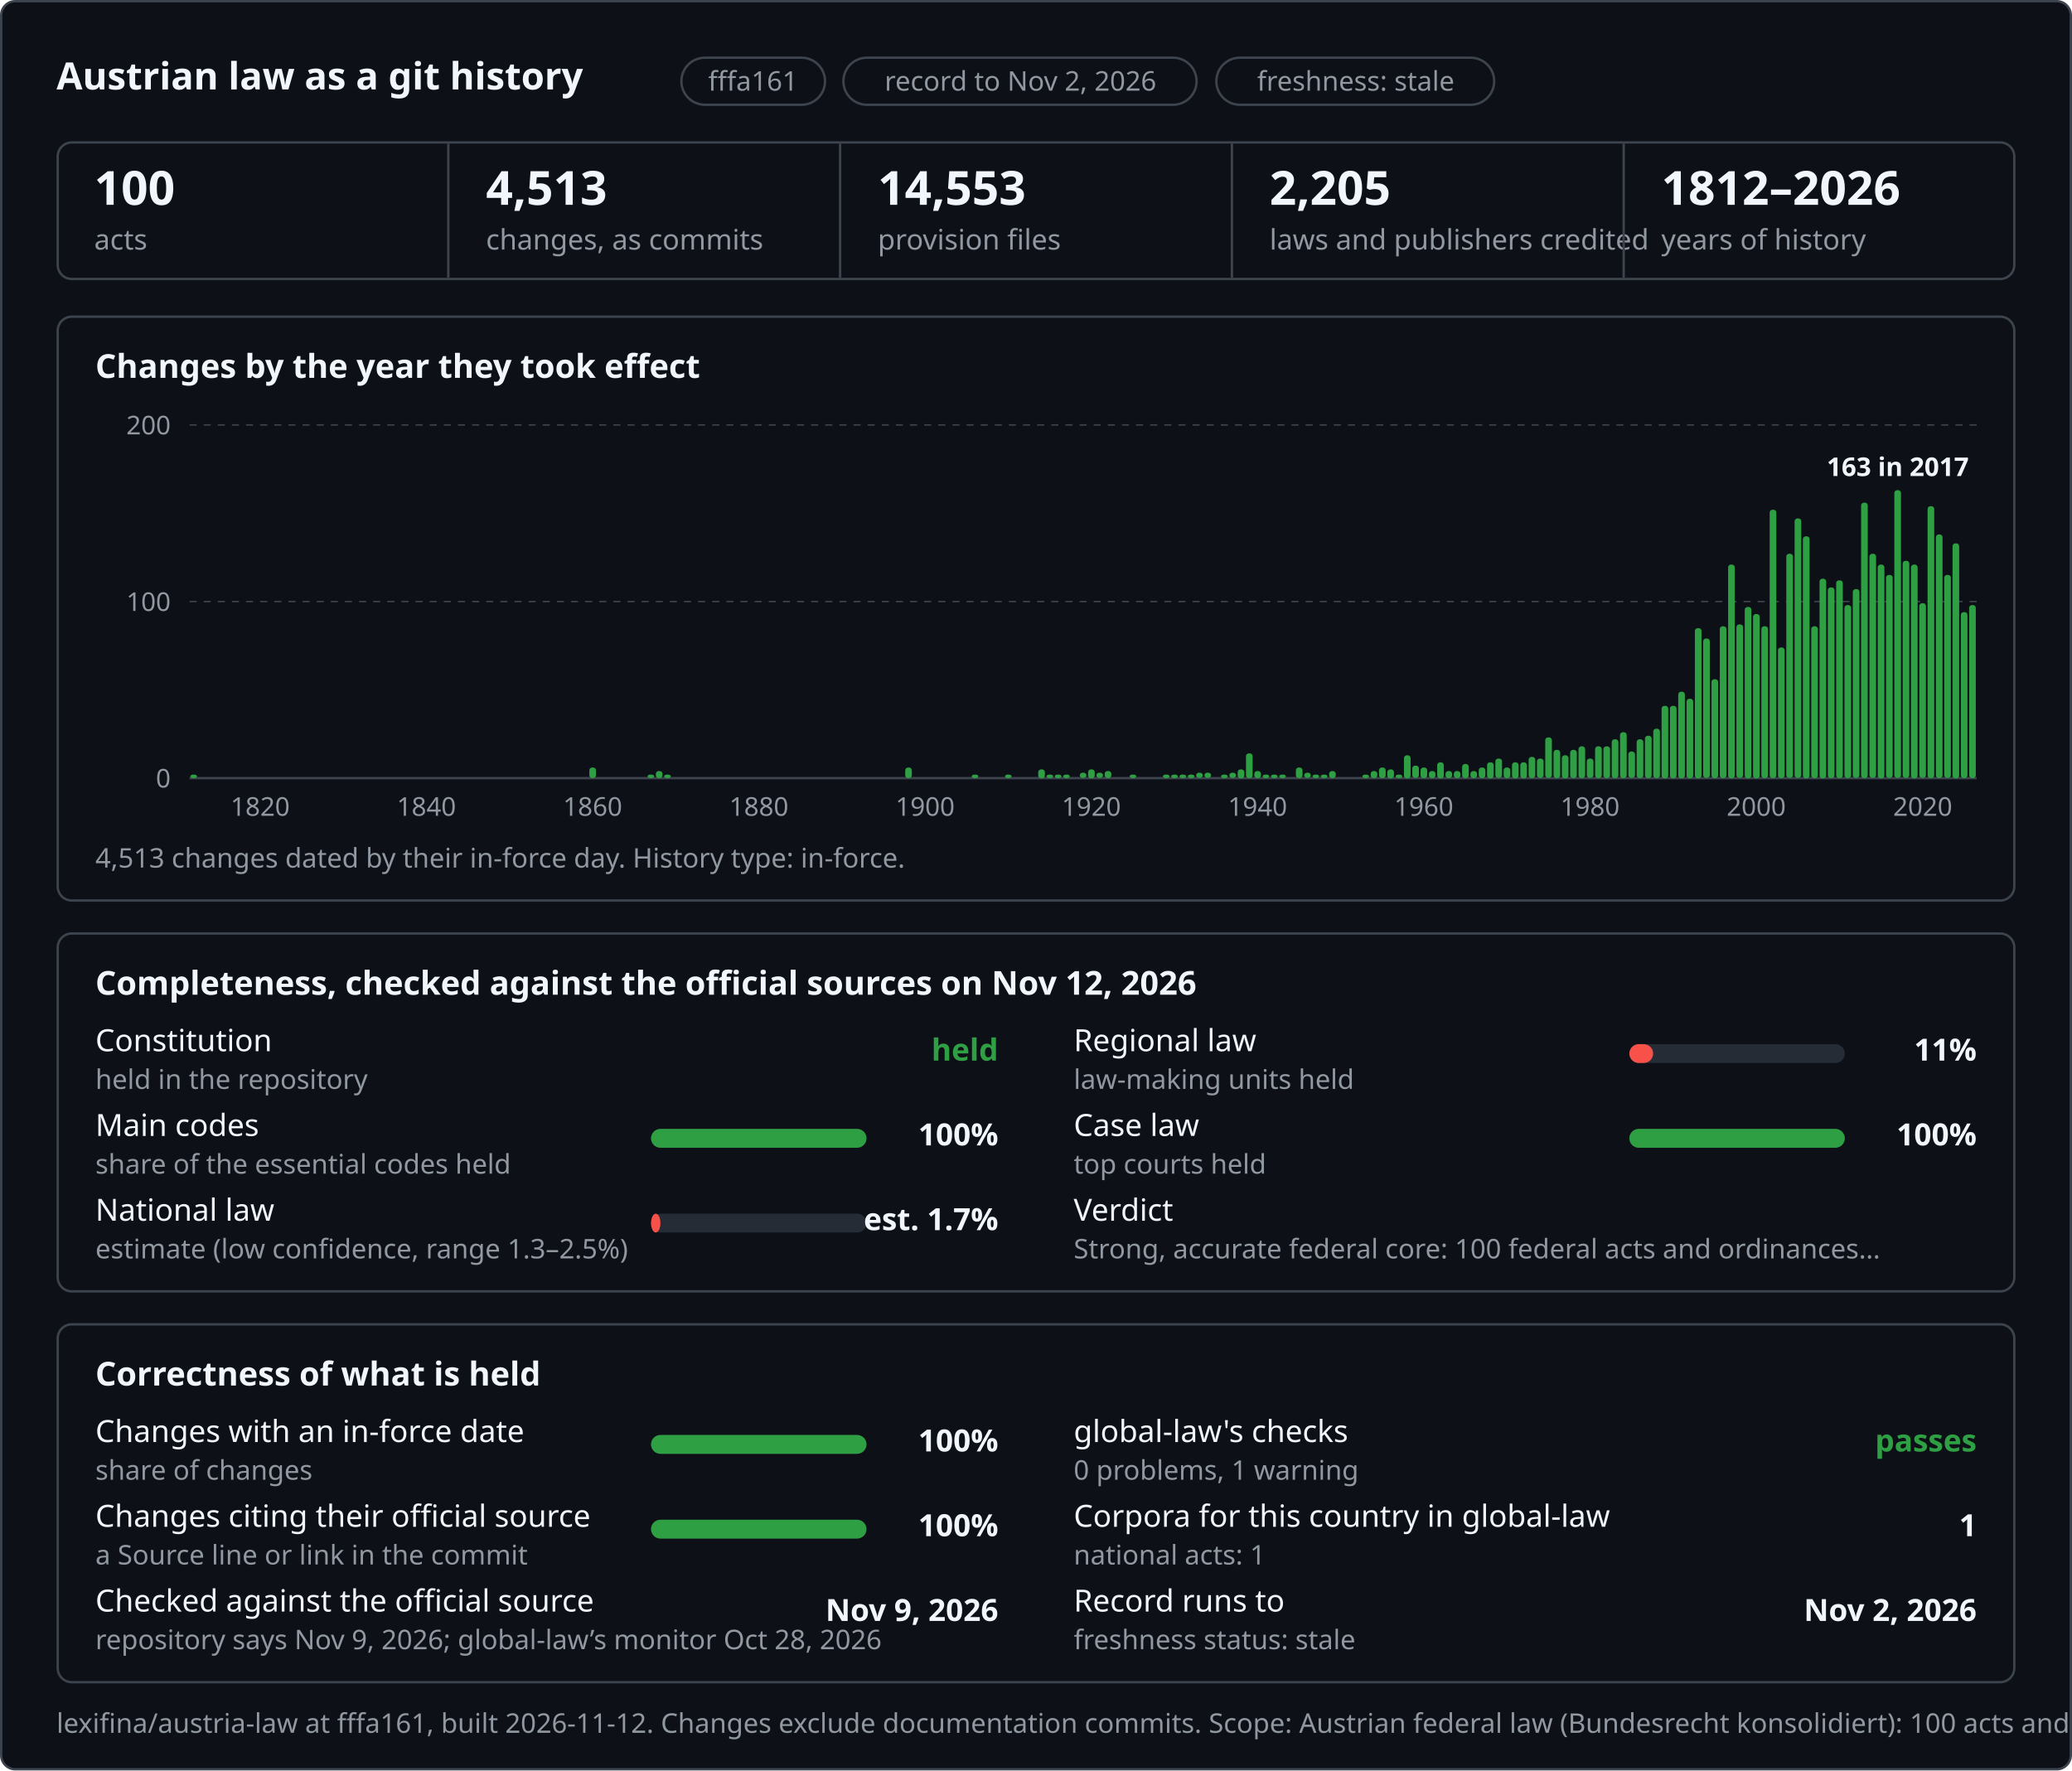
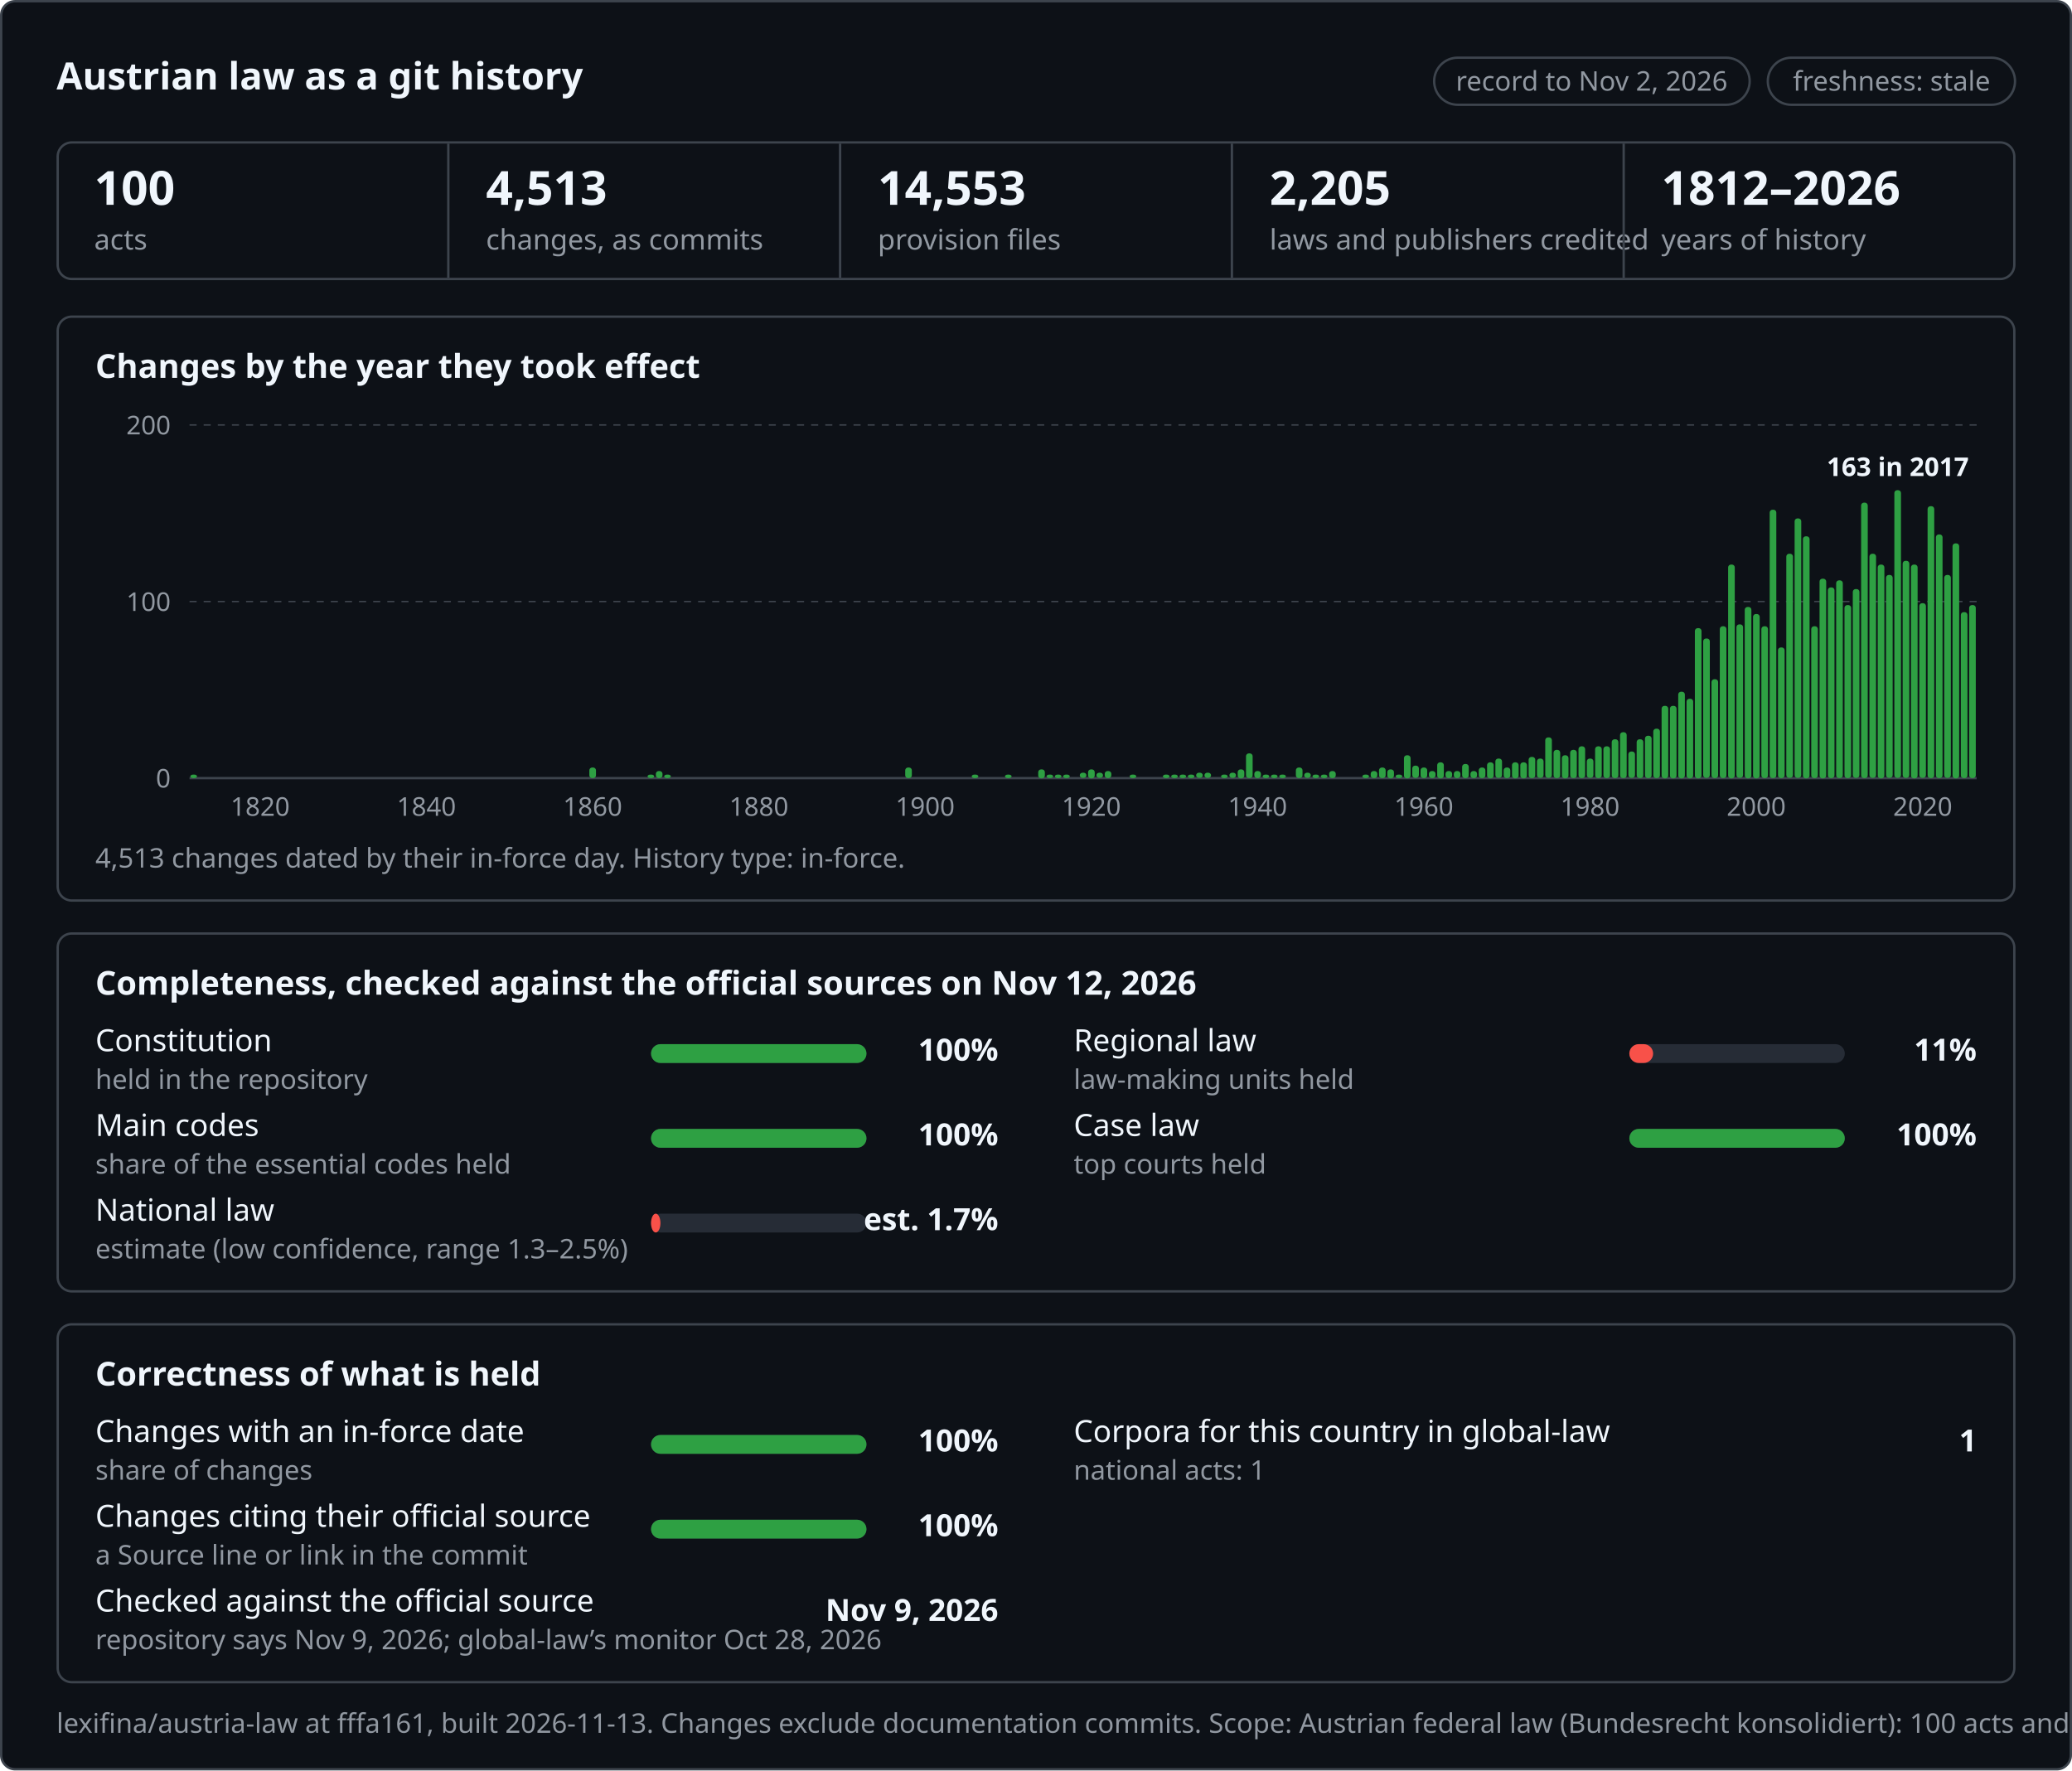
<svg xmlns="http://www.w3.org/2000/svg" width="880" height="752" viewBox="0 0 880 752" font-family="-apple-system,BlinkMacSystemFont,Segoe UI,Noto Sans,Helvetica,Arial,sans-serif">
  <rect x="0.5" y="0.5" width="879" height="751" rx="6" fill="#0d1117" stroke="#3d444d" />
  <text x="24" y="38" font-size="16" font-weight="600" fill="#f0f6fc">Austrian law as a git history</text>
-   <rect x="289.4" y="24.5" width="61" height="20" rx="10" fill="none" stroke="#3d444d" />
-   <text x="319.8" y="38.5" font-size="11.5" font-weight="500" text-anchor="middle" fill="#9198a1">fffa161</text>
-   <rect x="358.2" y="24.5" width="150" height="20" rx="10" fill="none" stroke="#3d444d" />
-   <text x="433.4" y="38.5" font-size="11.5" font-weight="500" text-anchor="middle" fill="#9198a1">record to Nov 2, 2026</text>
-   <rect x="516.6" y="24.5" width="118" height="20" rx="10" fill="none" stroke="#3d444d" />
-   <text x="575.8" y="38.5" font-size="11.5" font-weight="500" text-anchor="middle" fill="#9198a1">freshness: stale</text>
+   <rect x="609.1" y="24.5" width="134" height="20" rx="10" fill="none" stroke="#3d444d" />
+   <text x="676.0" y="38.5" font-size="11.5" font-weight="500" text-anchor="middle" fill="#9198a1">record to Nov 2, 2026</text>
+   <rect x="750.8" y="24.5" width="105" height="20" rx="10" fill="none" stroke="#3d444d" />
+   <text x="803.4" y="38.5" font-size="11.5" font-weight="500" text-anchor="middle" fill="#9198a1">freshness: stale</text>
  <rect x="24.5" y="60.5" width="831" height="58" rx="6" fill="#0d1117" stroke="#3d444d" />
  <text x="40.0" y="87" font-size="20" font-weight="600" fill="#f0f6fc">100</text>
  <text x="40.0" y="106" font-size="12" fill="#9198a1">acts</text>
  <line x1="190.4" y1="61" x2="190.4" y2="118" stroke="#3d444d" />
  <text x="206.4" y="87" font-size="20" font-weight="600" fill="#f0f6fc">4,513</text>
  <text x="206.4" y="106" font-size="12" fill="#9198a1">changes, as commits</text>
  <line x1="356.8" y1="61" x2="356.8" y2="118" stroke="#3d444d" />
  <text x="372.8" y="87" font-size="20" font-weight="600" fill="#f0f6fc">14,553</text>
  <text x="372.8" y="106" font-size="12" fill="#9198a1">provision files</text>
  <line x1="523.2" y1="61" x2="523.2" y2="118" stroke="#3d444d" />
  <text x="539.2" y="87" font-size="20" font-weight="600" fill="#f0f6fc">2,205</text>
-   <text x="539.2" y="106" font-size="12" fill="#9198a1">laws and publishers credited</text>
+   <text x="539.2" y="106" font-size="12" fill="#9198a1" textLength="142" lengthAdjust="spacingAndGlyphs">laws and publishers credited</text>
  <line x1="689.6" y1="61" x2="689.6" y2="118" stroke="#3d444d" />
  <text x="705.6" y="87" font-size="20" font-weight="600" fill="#f0f6fc">1812–2026</text>
  <text x="705.6" y="106" font-size="12" fill="#9198a1">years of history</text>
  <rect x="24.5" y="134.5" width="831" height="248" rx="6" fill="#0d1117" stroke="#3d444d" />
  <text x="40.5" y="160.5" font-size="14" font-weight="600" fill="#f0f6fc">Changes by the year they took effect</text>
  <line x1="80.5" y1="330.5" x2="839.5" y2="330.5" stroke="#3d444d" stroke-width="1" />
  <text x="72.5" y="334.5" font-size="11" text-anchor="end" fill="#9198a1">0</text>
  <line x1="80.5" y1="255.5" x2="839.5" y2="255.5" stroke="#3d444d" stroke-width="0.6" stroke-dasharray="3 3" />
  <text x="72.5" y="259.5" font-size="11" text-anchor="end" fill="#9198a1">100</text>
  <line x1="80.5" y1="180.5" x2="839.5" y2="180.5" stroke="#3d444d" stroke-width="0.6" stroke-dasharray="3 3" />
  <text x="72.5" y="184.5" font-size="11" text-anchor="end" fill="#9198a1">200</text>
  <rect x="80.85" y="329.0" width="2.82" height="1.5" rx="1.2" fill="#2ea043" />
  <text x="110.5" y="346.5" font-size="11" text-anchor="middle" fill="#9198a1">1820</text>
  <text x="181.1" y="346.5" font-size="11" text-anchor="middle" fill="#9198a1">1840</text>
  <rect x="250.30" y="326.0" width="2.82" height="4.5" rx="1.2" fill="#2ea043" />
  <text x="251.7" y="346.5" font-size="11" text-anchor="middle" fill="#9198a1">1860</text>
  <rect x="275.02" y="329.0" width="2.82" height="1.5" rx="1.2" fill="#2ea043" />
  <rect x="278.55" y="327.5" width="2.82" height="3.0" rx="1.2" fill="#2ea043" />
  <rect x="282.08" y="329.0" width="2.82" height="1.5" rx="1.2" fill="#2ea043" />
  <text x="322.3" y="346.5" font-size="11" text-anchor="middle" fill="#9198a1">1880</text>
  <rect x="384.45" y="326.0" width="2.82" height="4.5" rx="1.2" fill="#2ea043" />
  <text x="392.9" y="346.5" font-size="11" text-anchor="middle" fill="#9198a1">1900</text>
  <rect x="412.69" y="329.0" width="2.82" height="1.5" rx="1.2" fill="#2ea043" />
  <rect x="426.82" y="329.0" width="2.82" height="1.5" rx="1.2" fill="#2ea043" />
  <rect x="440.94" y="326.8" width="2.82" height="3.8" rx="1.2" fill="#2ea043" />
  <rect x="444.47" y="329.0" width="2.82" height="1.5" rx="1.2" fill="#2ea043" />
  <rect x="448.00" y="329.0" width="2.82" height="1.5" rx="1.2" fill="#2ea043" />
  <rect x="451.53" y="329.0" width="2.82" height="1.5" rx="1.2" fill="#2ea043" />
  <rect x="458.59" y="328.2" width="2.82" height="2.2" rx="1.2" fill="#2ea043" />
  <rect x="462.12" y="326.8" width="2.82" height="3.8" rx="1.2" fill="#2ea043" />
  <text x="463.5" y="346.5" font-size="11" text-anchor="middle" fill="#9198a1">1920</text>
  <rect x="465.65" y="328.2" width="2.82" height="2.2" rx="1.2" fill="#2ea043" />
  <rect x="469.18" y="327.5" width="2.82" height="3.0" rx="1.2" fill="#2ea043" />
  <rect x="479.77" y="329.0" width="2.82" height="1.5" rx="1.2" fill="#2ea043" />
  <rect x="493.89" y="329.0" width="2.82" height="1.5" rx="1.2" fill="#2ea043" />
  <rect x="497.42" y="329.0" width="2.82" height="1.5" rx="1.2" fill="#2ea043" />
  <rect x="500.95" y="329.0" width="2.82" height="1.5" rx="1.2" fill="#2ea043" />
  <rect x="504.48" y="329.0" width="2.82" height="1.5" rx="1.2" fill="#2ea043" />
  <rect x="508.01" y="328.2" width="2.82" height="2.2" rx="1.2" fill="#2ea043" />
  <rect x="511.54" y="328.2" width="2.82" height="2.2" rx="1.2" fill="#2ea043" />
  <rect x="518.60" y="329.0" width="2.82" height="1.5" rx="1.2" fill="#2ea043" />
  <rect x="522.13" y="328.2" width="2.82" height="2.2" rx="1.2" fill="#2ea043" />
  <rect x="525.66" y="326.8" width="2.82" height="3.8" rx="1.2" fill="#2ea043" />
  <rect x="529.19" y="320.0" width="2.82" height="10.5" rx="1.2" fill="#2ea043" />
  <rect x="532.72" y="327.5" width="2.82" height="3.0" rx="1.2" fill="#2ea043" />
  <text x="534.1" y="346.5" font-size="11" text-anchor="middle" fill="#9198a1">1940</text>
  <rect x="536.25" y="329.0" width="2.82" height="1.5" rx="1.2" fill="#2ea043" />
  <rect x="539.78" y="329.0" width="2.82" height="1.5" rx="1.2" fill="#2ea043" />
  <rect x="543.31" y="329.0" width="2.82" height="1.5" rx="1.2" fill="#2ea043" />
  <rect x="550.37" y="326.0" width="2.82" height="4.5" rx="1.2" fill="#2ea043" />
  <rect x="553.90" y="328.2" width="2.82" height="2.2" rx="1.2" fill="#2ea043" />
  <rect x="557.43" y="329.0" width="2.82" height="1.5" rx="1.2" fill="#2ea043" />
  <rect x="560.96" y="329.0" width="2.82" height="1.5" rx="1.2" fill="#2ea043" />
  <rect x="564.49" y="327.5" width="2.82" height="3.0" rx="1.2" fill="#2ea043" />
  <rect x="578.62" y="329.0" width="2.82" height="1.5" rx="1.2" fill="#2ea043" />
  <rect x="582.15" y="327.5" width="2.82" height="3.0" rx="1.2" fill="#2ea043" />
  <rect x="585.68" y="326.0" width="2.82" height="4.5" rx="1.2" fill="#2ea043" />
  <rect x="589.21" y="326.8" width="2.82" height="3.8" rx="1.2" fill="#2ea043" />
  <rect x="592.74" y="329.0" width="2.82" height="1.5" rx="1.2" fill="#2ea043" />
  <rect x="596.27" y="320.8" width="2.82" height="9.8" rx="1.2" fill="#2ea043" />
  <rect x="599.80" y="325.2" width="2.82" height="5.2" rx="1.2" fill="#2ea043" />
  <rect x="603.33" y="326.0" width="2.82" height="4.5" rx="1.2" fill="#2ea043" />
  <text x="604.7" y="346.5" font-size="11" text-anchor="middle" fill="#9198a1">1960</text>
  <rect x="606.86" y="327.5" width="2.82" height="3.0" rx="1.2" fill="#2ea043" />
  <rect x="610.39" y="323.8" width="2.82" height="6.8" rx="1.2" fill="#2ea043" />
  <rect x="613.92" y="327.5" width="2.82" height="3.0" rx="1.2" fill="#2ea043" />
  <rect x="617.45" y="327.5" width="2.82" height="3.0" rx="1.2" fill="#2ea043" />
  <rect x="620.98" y="324.5" width="2.82" height="6.0" rx="1.2" fill="#2ea043" />
  <rect x="624.51" y="327.5" width="2.82" height="3.0" rx="1.2" fill="#2ea043" />
  <rect x="628.04" y="326.0" width="2.82" height="4.5" rx="1.2" fill="#2ea043" />
  <rect x="631.57" y="323.8" width="2.82" height="6.8" rx="1.2" fill="#2ea043" />
  <rect x="635.10" y="322.2" width="2.82" height="8.2" rx="1.2" fill="#2ea043" />
  <rect x="638.63" y="326.0" width="2.82" height="4.5" rx="1.2" fill="#2ea043" />
  <rect x="642.16" y="323.8" width="2.82" height="6.8" rx="1.2" fill="#2ea043" />
  <rect x="645.69" y="323.8" width="2.82" height="6.8" rx="1.2" fill="#2ea043" />
  <rect x="649.22" y="321.5" width="2.82" height="9.0" rx="1.2" fill="#2ea043" />
  <rect x="652.75" y="322.2" width="2.82" height="8.2" rx="1.2" fill="#2ea043" />
  <rect x="656.28" y="313.2" width="2.82" height="17.2" rx="1.2" fill="#2ea043" />
  <rect x="659.81" y="318.5" width="2.82" height="12.0" rx="1.2" fill="#2ea043" />
  <rect x="663.34" y="320.8" width="2.82" height="9.8" rx="1.2" fill="#2ea043" />
  <rect x="666.87" y="318.5" width="2.82" height="12.0" rx="1.2" fill="#2ea043" />
  <rect x="670.40" y="317.0" width="2.82" height="13.5" rx="1.2" fill="#2ea043" />
  <rect x="673.93" y="322.2" width="2.82" height="8.2" rx="1.2" fill="#2ea043" />
  <text x="675.3" y="346.5" font-size="11" text-anchor="middle" fill="#9198a1">1980</text>
  <rect x="677.46" y="317.0" width="2.82" height="13.5" rx="1.2" fill="#2ea043" />
  <rect x="680.99" y="317.0" width="2.82" height="13.5" rx="1.2" fill="#2ea043" />
  <rect x="684.52" y="314.0" width="2.82" height="16.5" rx="1.2" fill="#2ea043" />
  <rect x="688.05" y="311.0" width="2.82" height="19.5" rx="1.2" fill="#2ea043" />
  <rect x="691.58" y="319.2" width="2.82" height="11.2" rx="1.2" fill="#2ea043" />
  <rect x="695.11" y="314.0" width="2.82" height="16.5" rx="1.2" fill="#2ea043" />
  <rect x="698.64" y="312.5" width="2.82" height="18.0" rx="1.2" fill="#2ea043" />
  <rect x="702.17" y="309.5" width="2.82" height="21.0" rx="1.2" fill="#2ea043" />
  <rect x="705.70" y="299.8" width="2.82" height="30.8" rx="1.2" fill="#2ea043" />
  <rect x="709.23" y="299.8" width="2.82" height="30.8" rx="1.2" fill="#2ea043" />
  <rect x="712.76" y="293.8" width="2.82" height="36.8" rx="1.2" fill="#2ea043" />
  <rect x="716.29" y="296.8" width="2.82" height="33.8" rx="1.2" fill="#2ea043" />
  <rect x="719.83" y="266.8" width="2.82" height="63.8" rx="1.2" fill="#2ea043" />
  <rect x="723.36" y="271.2" width="2.82" height="59.2" rx="1.2" fill="#2ea043" />
  <rect x="726.89" y="288.5" width="2.82" height="42.0" rx="1.2" fill="#2ea043" />
  <rect x="730.42" y="266.0" width="2.82" height="64.5" rx="1.2" fill="#2ea043" />
  <rect x="733.95" y="239.8" width="2.82" height="90.8" rx="1.2" fill="#2ea043" />
  <rect x="737.48" y="265.2" width="2.82" height="65.2" rx="1.2" fill="#2ea043" />
  <rect x="741.01" y="257.8" width="2.82" height="72.8" rx="1.2" fill="#2ea043" />
  <rect x="744.54" y="260.8" width="2.82" height="69.8" rx="1.2" fill="#2ea043" />
  <text x="745.9" y="346.5" font-size="11" text-anchor="middle" fill="#9198a1">2000</text>
  <rect x="748.07" y="266.0" width="2.82" height="64.5" rx="1.2" fill="#2ea043" />
  <rect x="751.60" y="216.5" width="2.82" height="114.0" rx="1.2" fill="#2ea043" />
  <rect x="755.13" y="275.0" width="2.82" height="55.5" rx="1.2" fill="#2ea043" />
  <rect x="758.66" y="235.2" width="2.82" height="95.2" rx="1.2" fill="#2ea043" />
  <rect x="762.19" y="220.2" width="2.82" height="110.2" rx="1.2" fill="#2ea043" />
  <rect x="765.72" y="227.8" width="2.82" height="102.8" rx="1.2" fill="#2ea043" />
  <rect x="769.25" y="266.0" width="2.82" height="64.5" rx="1.2" fill="#2ea043" />
  <rect x="772.78" y="245.8" width="2.82" height="84.8" rx="1.2" fill="#2ea043" />
  <rect x="776.31" y="249.5" width="2.82" height="81.0" rx="1.2" fill="#2ea043" />
  <rect x="779.84" y="246.5" width="2.82" height="84.0" rx="1.2" fill="#2ea043" />
  <rect x="783.37" y="257.0" width="2.82" height="73.5" rx="1.2" fill="#2ea043" />
  <rect x="786.90" y="250.2" width="2.82" height="80.2" rx="1.2" fill="#2ea043" />
  <rect x="790.43" y="213.5" width="2.82" height="117.0" rx="1.2" fill="#2ea043" />
  <rect x="793.96" y="235.2" width="2.82" height="95.2" rx="1.2" fill="#2ea043" />
  <rect x="797.49" y="239.8" width="2.82" height="90.8" rx="1.2" fill="#2ea043" />
  <rect x="801.02" y="244.2" width="2.82" height="86.2" rx="1.2" fill="#2ea043" />
  <rect x="804.55" y="208.2" width="2.82" height="122.2" rx="1.2" fill="#2ea043" />
  <text x="806.0" y="202.2" font-size="11" font-weight="600" text-anchor="middle" fill="#f0f6fc">163 in 2017</text>
  <rect x="808.08" y="238.2" width="2.82" height="92.2" rx="1.2" fill="#2ea043" />
  <rect x="811.61" y="239.8" width="2.82" height="90.8" rx="1.2" fill="#2ea043" />
  <rect x="815.14" y="256.2" width="2.82" height="74.2" rx="1.2" fill="#2ea043" />
  <text x="816.6" y="346.5" font-size="11" text-anchor="middle" fill="#9198a1">2020</text>
  <rect x="818.67" y="215.0" width="2.82" height="115.5" rx="1.2" fill="#2ea043" />
  <rect x="822.20" y="227.0" width="2.82" height="103.5" rx="1.2" fill="#2ea043" />
  <rect x="825.73" y="244.2" width="2.82" height="86.2" rx="1.2" fill="#2ea043" />
  <rect x="829.26" y="230.8" width="2.82" height="99.8" rx="1.2" fill="#2ea043" />
  <rect x="832.79" y="260.0" width="2.82" height="70.5" rx="1.2" fill="#2ea043" />
  <rect x="836.32" y="257.0" width="2.82" height="73.5" rx="1.2" fill="#2ea043" />
  <text x="40.5" y="368.5" font-size="11.5" fill="#9198a1">4,513 changes dated by their in-force day. History type: in-force.</text>
  <rect x="24.5" y="396.5" width="831" height="152" rx="6" fill="#0d1117" stroke="#3d444d" />
  <text x="40.5" y="422.5" font-size="14" font-weight="600" fill="#f0f6fc">Completeness, checked against the official sources on Nov 12, 2026</text>
  <text x="40.5" y="446.5" font-size="13" fill="#f0f6fc">Constitution</text>
  <text x="40.5" y="462.5" font-size="11.5" fill="#9198a1">held in the repository</text>
-   <text x="424.0" y="450.5" font-size="13" font-weight="600" text-anchor="end" fill="#2ea043">held</text>
+   <g>
+     <rect x="276.5" y="443.5" width="91.5" height="8" rx="4" fill="#262c36" />
+     <rect x="276.5" y="443.5" width="91.5" height="8" rx="4" fill="#2ea043" />
+   </g>
+   <text x="424.0" y="450.5" font-size="13" font-weight="600" text-anchor="end" fill="#f0f6fc">100%</text>
  <text x="40.5" y="482.5" font-size="13" fill="#f0f6fc">Main codes</text>
  <text x="40.5" y="498.5" font-size="11.5" fill="#9198a1">share of the essential codes held</text>
  <g>
    <rect x="276.5" y="479.5" width="91.5" height="8" rx="4" fill="#262c36" />
    <rect x="276.5" y="479.5" width="91.5" height="8" rx="4" fill="#2ea043" />
  </g>
  <text x="424.0" y="486.5" font-size="13" font-weight="600" text-anchor="end" fill="#f0f6fc">100%</text>
  <text x="40.5" y="518.5" font-size="13" fill="#f0f6fc">National law</text>
  <text x="40.5" y="534.5" font-size="11.5" fill="#9198a1">estimate (low confidence, range 1.3–2.5%)</text>
  <g>
    <rect x="276.5" y="515.5" width="91.5" height="8" rx="4" fill="#262c36" />
    <rect x="276.5" y="515.5" width="4.0" height="8" rx="4" fill="#f85149" />
  </g>
  <text x="424.0" y="522.5" font-size="13" font-weight="600" text-anchor="end" fill="#f0f6fc">est. 1.7%</text>
  <text x="456.0" y="446.5" font-size="13" fill="#f0f6fc">Regional law</text>
  <text x="456.0" y="462.5" font-size="11.5" fill="#9198a1">law-making units held</text>
  <g>
    <rect x="692.0" y="443.5" width="91.5" height="8" rx="4" fill="#262c36" />
    <rect x="692.0" y="443.5" width="10.1" height="8" rx="4" fill="#f85149" />
  </g>
  <text x="839.5" y="450.5" font-size="13" font-weight="600" text-anchor="end" fill="#f0f6fc">11%</text>
  <text x="456.0" y="482.5" font-size="13" fill="#f0f6fc">Case law</text>
  <text x="456.0" y="498.5" font-size="11.5" fill="#9198a1">top courts held</text>
  <g>
    <rect x="692.0" y="479.5" width="91.5" height="8" rx="4" fill="#262c36" />
    <rect x="692.0" y="479.5" width="91.5" height="8" rx="4" fill="#2ea043" />
  </g>
  <text x="839.5" y="486.5" font-size="13" font-weight="600" text-anchor="end" fill="#f0f6fc">100%</text>
-   <text x="456.0" y="518.5" font-size="13" fill="#f0f6fc">Verdict</text>
-   <text x="456.0" y="534.5" font-size="11.5" fill="#9198a1">Strong, accurate federal core: 100 federal acts and ordinances…</text>
-   <text x="839.5" y="522.5" font-size="13" font-weight="600" text-anchor="end" fill="#9198a1" />
  <rect x="24.5" y="562.5" width="831" height="152" rx="6" fill="#0d1117" stroke="#3d444d" />
  <text x="40.5" y="588.5" font-size="14" font-weight="600" fill="#f0f6fc">Correctness of what is held</text>
  <text x="40.5" y="612.5" font-size="13" fill="#f0f6fc">Changes with an in-force date</text>
  <text x="40.5" y="628.5" font-size="11.5" fill="#9198a1">share of changes</text>
  <g>
    <rect x="276.5" y="609.5" width="91.5" height="8" rx="4" fill="#262c36" />
    <rect x="276.5" y="609.5" width="91.5" height="8" rx="4" fill="#2ea043" />
  </g>
  <text x="424.0" y="616.5" font-size="13" font-weight="600" text-anchor="end" fill="#f0f6fc">100%</text>
  <text x="40.5" y="648.5" font-size="13" fill="#f0f6fc">Changes citing their official source</text>
  <text x="40.5" y="664.5" font-size="11.5" fill="#9198a1">a Source line or link in the commit</text>
  <g>
    <rect x="276.5" y="645.5" width="91.5" height="8" rx="4" fill="#262c36" />
    <rect x="276.5" y="645.5" width="91.5" height="8" rx="4" fill="#2ea043" />
  </g>
  <text x="424.0" y="652.5" font-size="13" font-weight="600" text-anchor="end" fill="#f0f6fc">100%</text>
  <text x="40.5" y="684.5" font-size="13" fill="#f0f6fc">Checked against the official source</text>
  <text x="40.5" y="700.5" font-size="11.5" fill="#9198a1">repository says Nov 9, 2026; global-law’s monitor Oct 28, 2026</text>
  <text x="424.0" y="688.5" font-size="13" font-weight="600" text-anchor="end" fill="#f0f6fc">Nov 9, 2026</text>
-   <text x="456.0" y="612.5" font-size="13" fill="#f0f6fc">global-law's checks</text>
-   <text x="456.0" y="628.5" font-size="11.5" fill="#9198a1">0 problems, 1 warning</text>
-   <text x="839.5" y="616.5" font-size="13" font-weight="600" text-anchor="end" fill="#2ea043">passes</text>
-   <text x="456.0" y="648.5" font-size="13" fill="#f0f6fc">Corpora for this country in global-law</text>
-   <text x="456.0" y="664.5" font-size="11.5" fill="#9198a1">national acts: 1</text>
-   <text x="839.5" y="652.5" font-size="13" font-weight="600" text-anchor="end" fill="#f0f6fc">1</text>
-   <text x="456.0" y="684.5" font-size="13" fill="#f0f6fc">Record runs to</text>
-   <text x="456.0" y="700.5" font-size="11.5" fill="#9198a1">freshness status: stale</text>
-   <text x="839.5" y="688.5" font-size="13" font-weight="600" text-anchor="end" fill="#f0f6fc">Nov 2, 2026</text>
-   <text x="24" y="736" font-size="11.5" fill="#9198a1">lexifina/austria-law at fffa161, built 2026-11-12. Changes exclude documentation commits. Scope: Austrian federal law (Bundesrecht konsolidiert): 100 acts and ordinances…</text>
+   <text x="456.0" y="612.5" font-size="13" fill="#f0f6fc">Corpora for this country in global-law</text>
+   <text x="456.0" y="628.5" font-size="11.5" fill="#9198a1">national acts: 1</text>
+   <text x="839.5" y="616.5" font-size="13" font-weight="600" text-anchor="end" fill="#f0f6fc">1</text>
+   <text x="24" y="736" font-size="11.5" fill="#9198a1" textLength="832" lengthAdjust="spacingAndGlyphs">lexifina/austria-law at fffa161, built 2026-11-13. Changes exclude documentation commits. Scope: Austrian federal law (Bundesrecht konsolidiert): 100 acts and ordinances…</text>
</svg>
